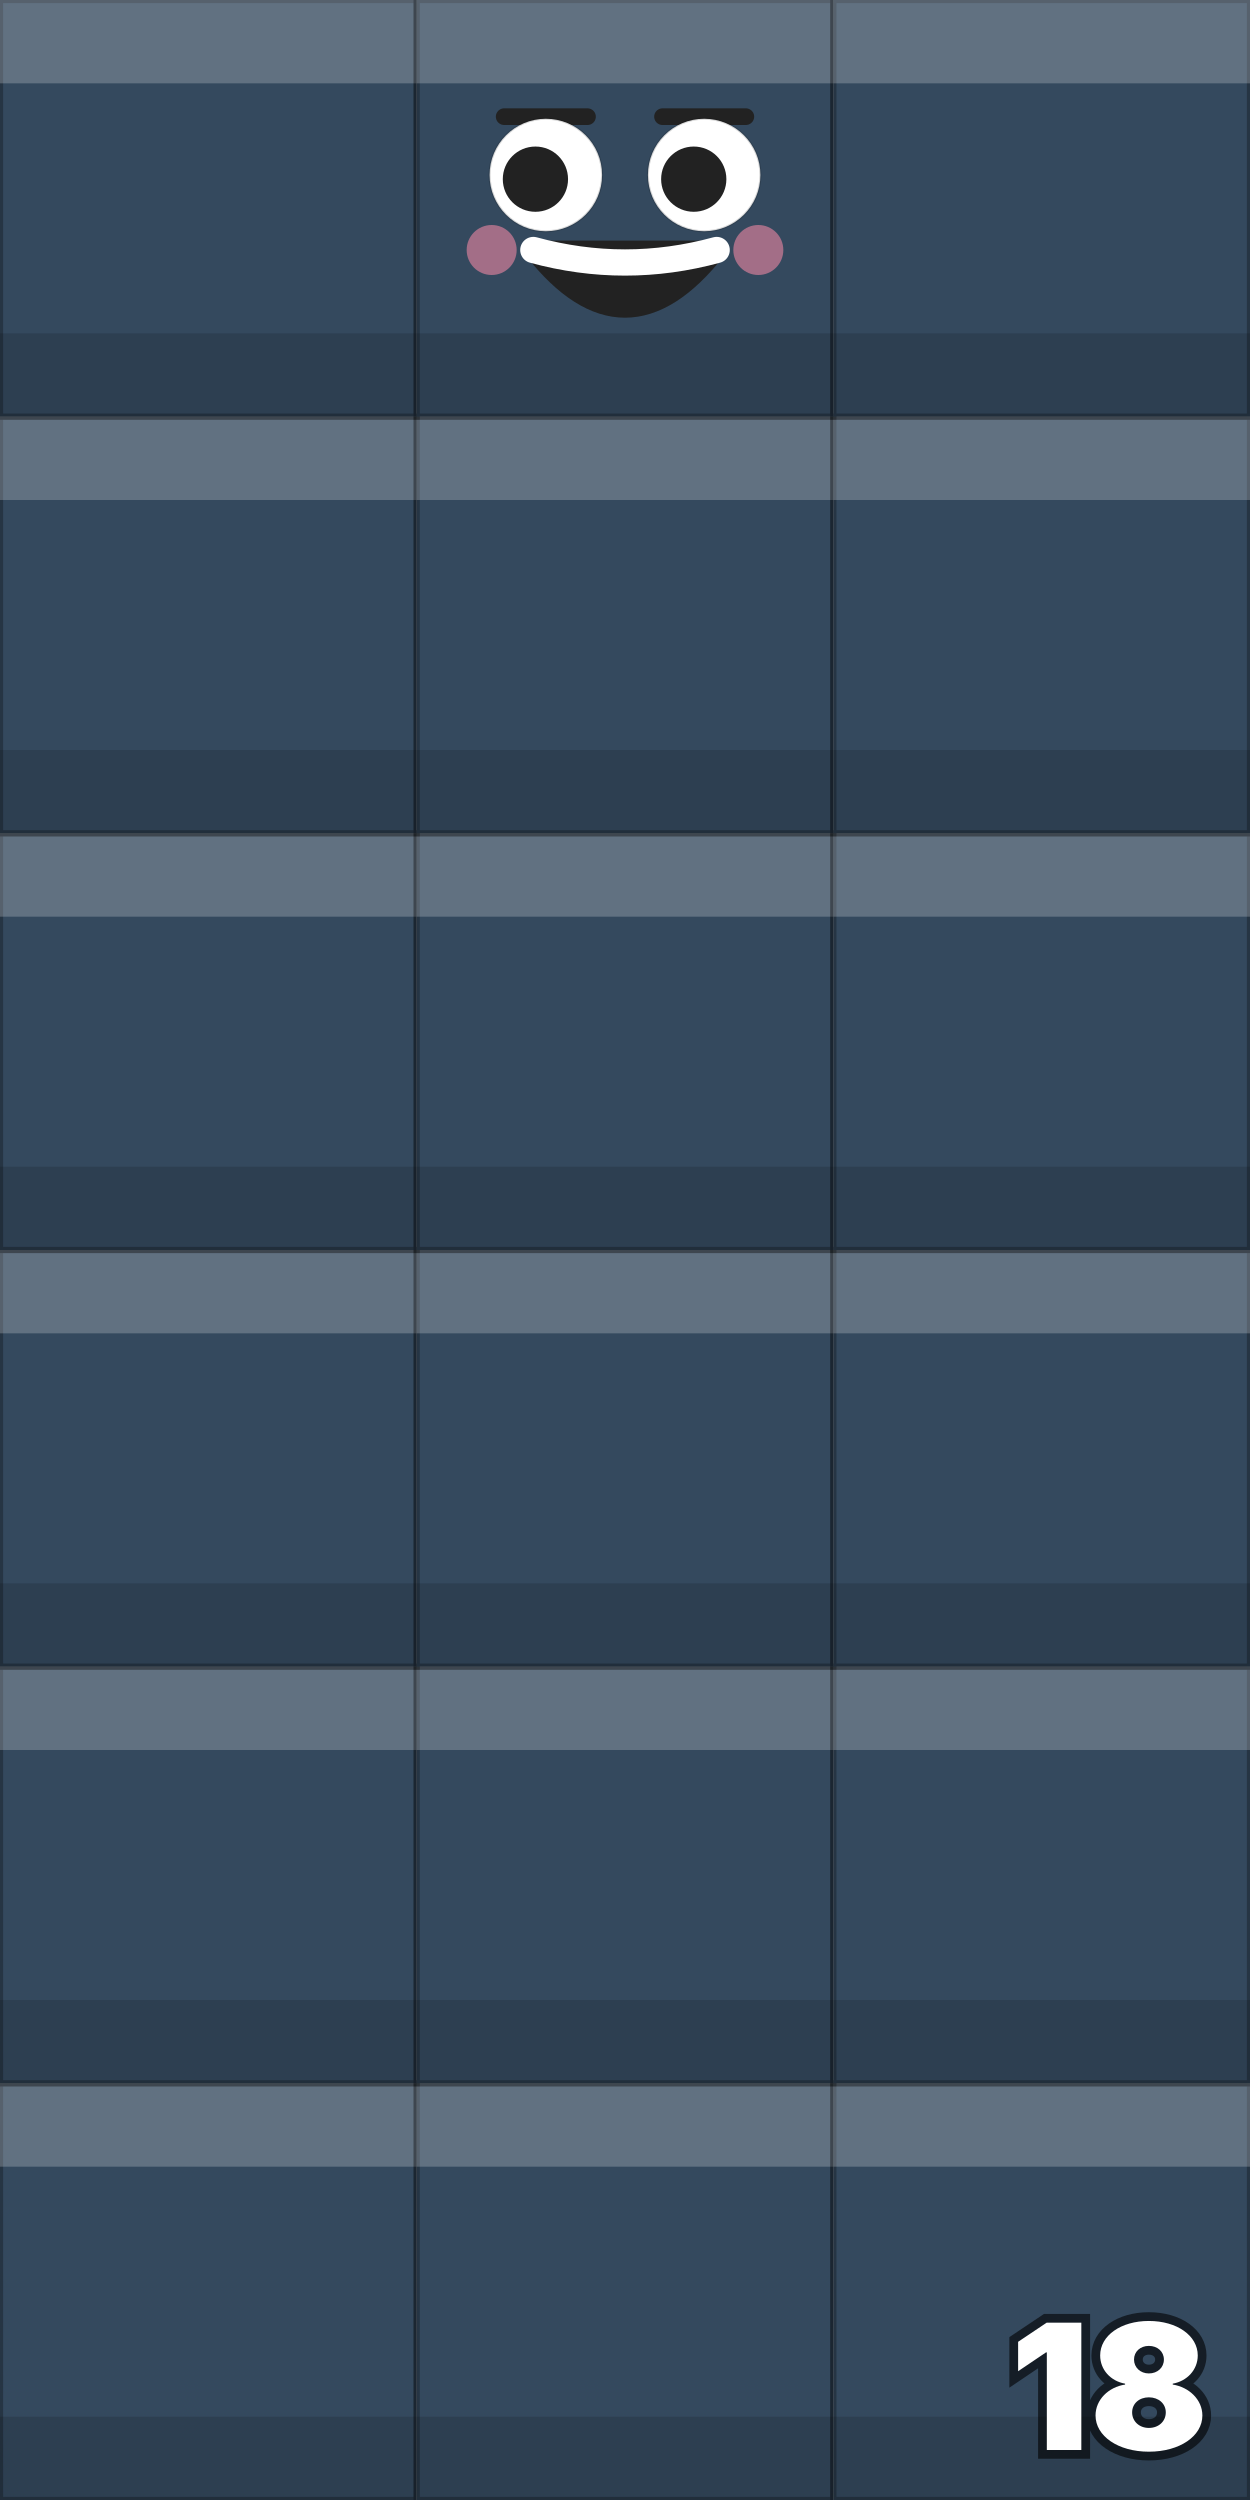
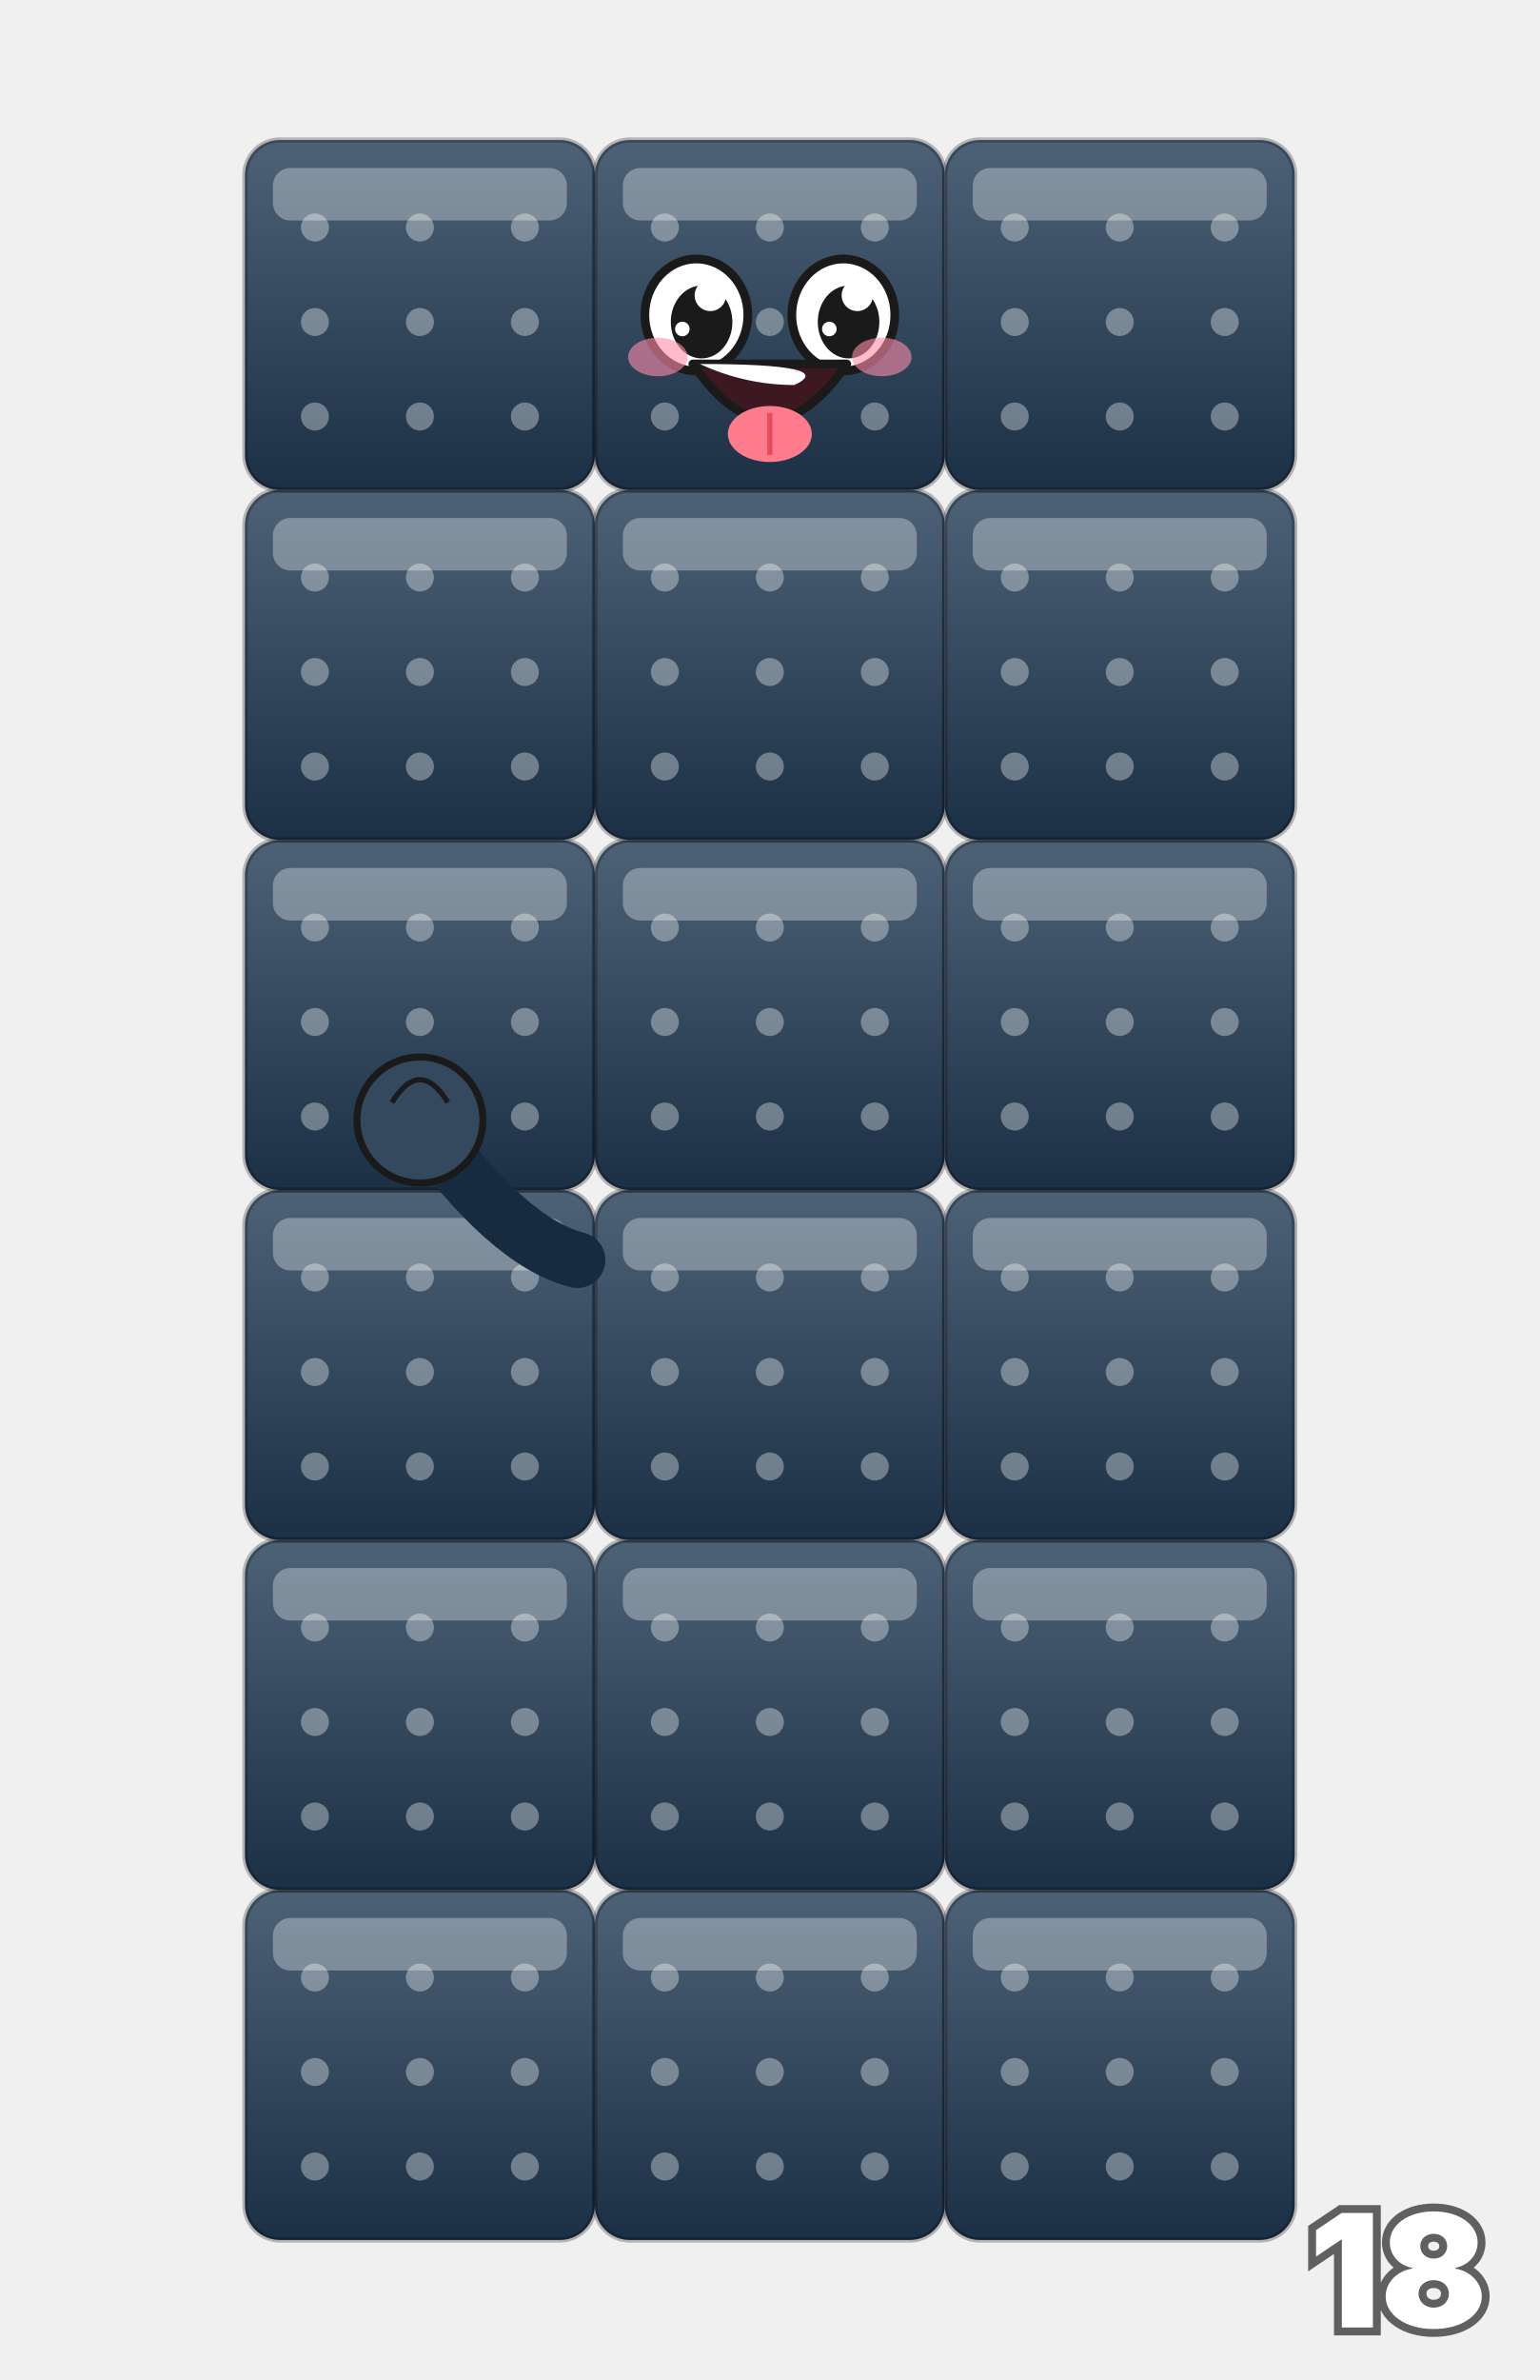
- <svg xmlns="http://www.w3.org/2000/svg" viewBox="0 0 300 600" width="300" height="600">
-   <rect x="0" y="500" width="100" height="100" fill="#34495E" stroke="rgba(0,0,0,0.28)" stroke-width="1.5" />
-   <rect x="0" y="500" width="100" height="20" fill="rgba(255,255,255,0.22)" />
-   <rect x="0" y="580" width="100" height="20" fill="rgba(0,0,0,0.14)" />
-   <rect x="100" y="500" width="100" height="100" fill="#34495E" stroke="rgba(0,0,0,0.28)" stroke-width="1.5" />
-   <rect x="100" y="500" width="100" height="20" fill="rgba(255,255,255,0.22)" />
-   <rect x="100" y="580" width="100" height="20" fill="rgba(0,0,0,0.14)" />
-   <rect x="200" y="500" width="100" height="100" fill="#34495E" stroke="rgba(0,0,0,0.28)" stroke-width="1.5" />
-   <rect x="200" y="500" width="100" height="20" fill="rgba(255,255,255,0.22)" />
-   <rect x="200" y="580" width="100" height="20" fill="rgba(0,0,0,0.14)" />
-   <rect x="0" y="400" width="100" height="100" fill="#34495E" stroke="rgba(0,0,0,0.28)" stroke-width="1.5" />
-   <rect x="0" y="400" width="100" height="20" fill="rgba(255,255,255,0.22)" />
-   <rect x="0" y="480" width="100" height="20" fill="rgba(0,0,0,0.14)" />
-   <rect x="100" y="400" width="100" height="100" fill="#34495E" stroke="rgba(0,0,0,0.28)" stroke-width="1.5" />
-   <rect x="100" y="400" width="100" height="20" fill="rgba(255,255,255,0.22)" />
-   <rect x="100" y="480" width="100" height="20" fill="rgba(0,0,0,0.14)" />
-   <rect x="200" y="400" width="100" height="100" fill="#34495E" stroke="rgba(0,0,0,0.28)" stroke-width="1.5" />
-   <rect x="200" y="400" width="100" height="20" fill="rgba(255,255,255,0.22)" />
-   <rect x="200" y="480" width="100" height="20" fill="rgba(0,0,0,0.14)" />
-   <rect x="0" y="300" width="100" height="100" fill="#34495E" stroke="rgba(0,0,0,0.28)" stroke-width="1.5" />
-   <rect x="0" y="300" width="100" height="20" fill="rgba(255,255,255,0.22)" />
-   <rect x="0" y="380" width="100" height="20" fill="rgba(0,0,0,0.14)" />
-   <rect x="100" y="300" width="100" height="100" fill="#34495E" stroke="rgba(0,0,0,0.28)" stroke-width="1.5" />
-   <rect x="100" y="300" width="100" height="20" fill="rgba(255,255,255,0.22)" />
-   <rect x="100" y="380" width="100" height="20" fill="rgba(0,0,0,0.14)" />
-   <rect x="200" y="300" width="100" height="100" fill="#34495E" stroke="rgba(0,0,0,0.28)" stroke-width="1.5" />
-   <rect x="200" y="300" width="100" height="20" fill="rgba(255,255,255,0.22)" />
-   <rect x="200" y="380" width="100" height="20" fill="rgba(0,0,0,0.14)" />
-   <rect x="0" y="200" width="100" height="100" fill="#34495E" stroke="rgba(0,0,0,0.28)" stroke-width="1.5" />
-   <rect x="0" y="200" width="100" height="20" fill="rgba(255,255,255,0.22)" />
-   <rect x="0" y="280" width="100" height="20" fill="rgba(0,0,0,0.14)" />
-   <rect x="100" y="200" width="100" height="100" fill="#34495E" stroke="rgba(0,0,0,0.28)" stroke-width="1.5" />
-   <rect x="100" y="200" width="100" height="20" fill="rgba(255,255,255,0.22)" />
-   <rect x="100" y="280" width="100" height="20" fill="rgba(0,0,0,0.14)" />
-   <rect x="200" y="200" width="100" height="100" fill="#34495E" stroke="rgba(0,0,0,0.28)" stroke-width="1.5" />
-   <rect x="200" y="200" width="100" height="20" fill="rgba(255,255,255,0.22)" />
-   <rect x="200" y="280" width="100" height="20" fill="rgba(0,0,0,0.14)" />
-   <rect x="0" y="100" width="100" height="100" fill="#34495E" stroke="rgba(0,0,0,0.28)" stroke-width="1.5" />
-   <rect x="0" y="100" width="100" height="20" fill="rgba(255,255,255,0.22)" />
-   <rect x="0" y="180" width="100" height="20" fill="rgba(0,0,0,0.14)" />
-   <rect x="100" y="100" width="100" height="100" fill="#34495E" stroke="rgba(0,0,0,0.28)" stroke-width="1.5" />
-   <rect x="100" y="100" width="100" height="20" fill="rgba(255,255,255,0.22)" />
-   <rect x="100" y="180" width="100" height="20" fill="rgba(0,0,0,0.14)" />
-   <rect x="200" y="100" width="100" height="100" fill="#34495E" stroke="rgba(0,0,0,0.28)" stroke-width="1.5" />
-   <rect x="200" y="100" width="100" height="20" fill="rgba(255,255,255,0.22)" />
-   <rect x="200" y="180" width="100" height="20" fill="rgba(0,0,0,0.14)" />
-   <rect x="0" y="0" width="100" height="100" fill="#34495E" stroke="rgba(0,0,0,0.28)" stroke-width="1.5" />
-   <rect x="0" y="0" width="100" height="20" fill="rgba(255,255,255,0.22)" />
-   <rect x="0" y="80" width="100" height="20" fill="rgba(0,0,0,0.14)" />
-   <rect x="100" y="0" width="100" height="100" fill="#34495E" stroke="rgba(0,0,0,0.28)" stroke-width="1.5" />
-   <rect x="100" y="0" width="100" height="20" fill="rgba(255,255,255,0.22)" />
-   <rect x="100" y="80" width="100" height="20" fill="rgba(0,0,0,0.14)" />
-   <rect x="200" y="0" width="100" height="100" fill="#34495E" stroke="rgba(0,0,0,0.28)" stroke-width="1.5" />
-   <rect x="200" y="0" width="100" height="20" fill="rgba(255,255,255,0.22)" />
-   <rect x="200" y="80" width="100" height="20" fill="rgba(0,0,0,0.14)" />
-   <line x1="121" y1="28" x2="141" y2="28" stroke="#222" stroke-width="4" stroke-linecap="round" />
-   <line x1="159" y1="28" x2="179" y2="28" stroke="#222" stroke-width="4" stroke-linecap="round" />
-   <circle cx="131" cy="42" r="13.5" fill="white" stroke="rgba(0,0,0,0.15)" stroke-width="0.5" />
-   <circle cx="169" cy="42" r="13.5" fill="white" stroke="rgba(0,0,0,0.15)" stroke-width="0.5" />
-   <circle cx="128.5" cy="43" r="7.83" fill="#222" />
-   <circle cx="166.5" cy="43" r="7.83" fill="#222" />
-   <circle cx="118" cy="60" r="6" fill="rgba(255,140,170,0.55)" />
-   <circle cx="182" cy="60" r="6" fill="rgba(255,140,170,0.55)" />
-   <path d="M 128 60 Q 150 88, 172 60 Z" fill="#222" stroke="#222" stroke-width="4.5" stroke-linejoin="round" />
-   <path d="M 128 60 Q 150 66, 172 60" stroke="white" stroke-width="6.3" fill="white" stroke-linecap="round" />
-   <text x="290" y="588" font-family="-apple-system, BlinkMacSystemFont, 'Segoe UI', sans-serif" font-weight="900" font-size="42" fill="white" stroke="rgba(0,0,0,0.6)" stroke-width="4.2" paint-order="stroke fill" text-anchor="end">18</text>
+ <svg xmlns="http://www.w3.org/2000/svg" viewBox="0 0 440 680" width="440" height="680">
+   <defs>
+     <linearGradient id="grad-18" x1="0%" y1="0%" x2="0%" y2="100%">
+       <stop offset="0%" stop-color="#4d6277" />
+       <stop offset="50%" stop-color="#34495E" />
+       <stop offset="100%" stop-color="#1b3045" />
+     </linearGradient>
+   </defs>
+   <rect x="70" y="540" width="100" height="100" rx="10" fill="url(#grad-18)" stroke="rgba(0,0,0,0.25)" stroke-width="1.5" />
+   <circle cx="90" cy="565" r="4" fill="rgba(255,255,255,0.35)" />
+   <circle cx="120" cy="565" r="4" fill="rgba(255,255,255,0.35)" />
+   <circle cx="150" cy="565" r="4" fill="rgba(255,255,255,0.35)" />
+   <circle cx="90" cy="592" r="4" fill="rgba(255,255,255,0.35)" />
+   <circle cx="120" cy="592" r="4" fill="rgba(255,255,255,0.35)" />
+   <circle cx="150" cy="592" r="4" fill="rgba(255,255,255,0.35)" />
+   <circle cx="90" cy="619" r="4" fill="rgba(255,255,255,0.35)" />
+   <circle cx="120" cy="619" r="4" fill="rgba(255,255,255,0.35)" />
+   <circle cx="150" cy="619" r="4" fill="rgba(255,255,255,0.35)" />
+   <rect x="78" y="548" width="84" height="15" rx="5" fill="rgba(255,255,255,0.32)" />
+   <rect x="170" y="540" width="100" height="100" rx="10" fill="url(#grad-18)" stroke="rgba(0,0,0,0.25)" stroke-width="1.5" />
+   <circle cx="190" cy="565" r="4" fill="rgba(255,255,255,0.35)" />
+   <circle cx="220" cy="565" r="4" fill="rgba(255,255,255,0.35)" />
+   <circle cx="250" cy="565" r="4" fill="rgba(255,255,255,0.35)" />
+   <circle cx="190" cy="592" r="4" fill="rgba(255,255,255,0.35)" />
+   <circle cx="220" cy="592" r="4" fill="rgba(255,255,255,0.35)" />
+   <circle cx="250" cy="592" r="4" fill="rgba(255,255,255,0.35)" />
+   <circle cx="190" cy="619" r="4" fill="rgba(255,255,255,0.35)" />
+   <circle cx="220" cy="619" r="4" fill="rgba(255,255,255,0.35)" />
+   <circle cx="250" cy="619" r="4" fill="rgba(255,255,255,0.35)" />
+   <rect x="178" y="548" width="84" height="15" rx="5" fill="rgba(255,255,255,0.32)" />
+   <rect x="270" y="540" width="100" height="100" rx="10" fill="url(#grad-18)" stroke="rgba(0,0,0,0.25)" stroke-width="1.5" />
+   <circle cx="290" cy="565" r="4" fill="rgba(255,255,255,0.35)" />
+   <circle cx="320" cy="565" r="4" fill="rgba(255,255,255,0.35)" />
+   <circle cx="350" cy="565" r="4" fill="rgba(255,255,255,0.35)" />
+   <circle cx="290" cy="592" r="4" fill="rgba(255,255,255,0.35)" />
+   <circle cx="320" cy="592" r="4" fill="rgba(255,255,255,0.35)" />
+   <circle cx="350" cy="592" r="4" fill="rgba(255,255,255,0.35)" />
+   <circle cx="290" cy="619" r="4" fill="rgba(255,255,255,0.35)" />
+   <circle cx="320" cy="619" r="4" fill="rgba(255,255,255,0.35)" />
+   <circle cx="350" cy="619" r="4" fill="rgba(255,255,255,0.35)" />
+   <rect x="278" y="548" width="84" height="15" rx="5" fill="rgba(255,255,255,0.32)" />
+   <rect x="70" y="440" width="100" height="100" rx="10" fill="url(#grad-18)" stroke="rgba(0,0,0,0.25)" stroke-width="1.5" />
+   <circle cx="90" cy="465" r="4" fill="rgba(255,255,255,0.35)" />
+   <circle cx="120" cy="465" r="4" fill="rgba(255,255,255,0.35)" />
+   <circle cx="150" cy="465" r="4" fill="rgba(255,255,255,0.35)" />
+   <circle cx="90" cy="492" r="4" fill="rgba(255,255,255,0.35)" />
+   <circle cx="120" cy="492" r="4" fill="rgba(255,255,255,0.35)" />
+   <circle cx="150" cy="492" r="4" fill="rgba(255,255,255,0.35)" />
+   <circle cx="90" cy="519" r="4" fill="rgba(255,255,255,0.35)" />
+   <circle cx="120" cy="519" r="4" fill="rgba(255,255,255,0.35)" />
+   <circle cx="150" cy="519" r="4" fill="rgba(255,255,255,0.35)" />
+   <rect x="78" y="448" width="84" height="15" rx="5" fill="rgba(255,255,255,0.32)" />
+   <rect x="170" y="440" width="100" height="100" rx="10" fill="url(#grad-18)" stroke="rgba(0,0,0,0.25)" stroke-width="1.5" />
+   <circle cx="190" cy="465" r="4" fill="rgba(255,255,255,0.35)" />
+   <circle cx="220" cy="465" r="4" fill="rgba(255,255,255,0.35)" />
+   <circle cx="250" cy="465" r="4" fill="rgba(255,255,255,0.35)" />
+   <circle cx="190" cy="492" r="4" fill="rgba(255,255,255,0.35)" />
+   <circle cx="220" cy="492" r="4" fill="rgba(255,255,255,0.35)" />
+   <circle cx="250" cy="492" r="4" fill="rgba(255,255,255,0.35)" />
+   <circle cx="190" cy="519" r="4" fill="rgba(255,255,255,0.35)" />
+   <circle cx="220" cy="519" r="4" fill="rgba(255,255,255,0.35)" />
+   <circle cx="250" cy="519" r="4" fill="rgba(255,255,255,0.35)" />
+   <rect x="178" y="448" width="84" height="15" rx="5" fill="rgba(255,255,255,0.32)" />
+   <rect x="270" y="440" width="100" height="100" rx="10" fill="url(#grad-18)" stroke="rgba(0,0,0,0.25)" stroke-width="1.5" />
+   <circle cx="290" cy="465" r="4" fill="rgba(255,255,255,0.35)" />
+   <circle cx="320" cy="465" r="4" fill="rgba(255,255,255,0.35)" />
+   <circle cx="350" cy="465" r="4" fill="rgba(255,255,255,0.35)" />
+   <circle cx="290" cy="492" r="4" fill="rgba(255,255,255,0.35)" />
+   <circle cx="320" cy="492" r="4" fill="rgba(255,255,255,0.35)" />
+   <circle cx="350" cy="492" r="4" fill="rgba(255,255,255,0.35)" />
+   <circle cx="290" cy="519" r="4" fill="rgba(255,255,255,0.35)" />
+   <circle cx="320" cy="519" r="4" fill="rgba(255,255,255,0.35)" />
+   <circle cx="350" cy="519" r="4" fill="rgba(255,255,255,0.35)" />
+   <rect x="278" y="448" width="84" height="15" rx="5" fill="rgba(255,255,255,0.32)" />
+   <rect x="70" y="340" width="100" height="100" rx="10" fill="url(#grad-18)" stroke="rgba(0,0,0,0.25)" stroke-width="1.5" />
+   <circle cx="90" cy="365" r="4" fill="rgba(255,255,255,0.35)" />
+   <circle cx="120" cy="365" r="4" fill="rgba(255,255,255,0.35)" />
+   <circle cx="150" cy="365" r="4" fill="rgba(255,255,255,0.35)" />
+   <circle cx="90" cy="392" r="4" fill="rgba(255,255,255,0.35)" />
+   <circle cx="120" cy="392" r="4" fill="rgba(255,255,255,0.35)" />
+   <circle cx="150" cy="392" r="4" fill="rgba(255,255,255,0.35)" />
+   <circle cx="90" cy="419" r="4" fill="rgba(255,255,255,0.35)" />
+   <circle cx="120" cy="419" r="4" fill="rgba(255,255,255,0.35)" />
+   <circle cx="150" cy="419" r="4" fill="rgba(255,255,255,0.35)" />
+   <rect x="78" y="348" width="84" height="15" rx="5" fill="rgba(255,255,255,0.32)" />
+   <rect x="170" y="340" width="100" height="100" rx="10" fill="url(#grad-18)" stroke="rgba(0,0,0,0.25)" stroke-width="1.5" />
+   <circle cx="190" cy="365" r="4" fill="rgba(255,255,255,0.35)" />
+   <circle cx="220" cy="365" r="4" fill="rgba(255,255,255,0.35)" />
+   <circle cx="250" cy="365" r="4" fill="rgba(255,255,255,0.35)" />
+   <circle cx="190" cy="392" r="4" fill="rgba(255,255,255,0.35)" />
+   <circle cx="220" cy="392" r="4" fill="rgba(255,255,255,0.35)" />
+   <circle cx="250" cy="392" r="4" fill="rgba(255,255,255,0.35)" />
+   <circle cx="190" cy="419" r="4" fill="rgba(255,255,255,0.35)" />
+   <circle cx="220" cy="419" r="4" fill="rgba(255,255,255,0.35)" />
+   <circle cx="250" cy="419" r="4" fill="rgba(255,255,255,0.35)" />
+   <rect x="178" y="348" width="84" height="15" rx="5" fill="rgba(255,255,255,0.32)" />
+   <rect x="270" y="340" width="100" height="100" rx="10" fill="url(#grad-18)" stroke="rgba(0,0,0,0.25)" stroke-width="1.5" />
+   <circle cx="290" cy="365" r="4" fill="rgba(255,255,255,0.35)" />
+   <circle cx="320" cy="365" r="4" fill="rgba(255,255,255,0.35)" />
+   <circle cx="350" cy="365" r="4" fill="rgba(255,255,255,0.35)" />
+   <circle cx="290" cy="392" r="4" fill="rgba(255,255,255,0.35)" />
+   <circle cx="320" cy="392" r="4" fill="rgba(255,255,255,0.35)" />
+   <circle cx="350" cy="392" r="4" fill="rgba(255,255,255,0.35)" />
+   <circle cx="290" cy="419" r="4" fill="rgba(255,255,255,0.35)" />
+   <circle cx="320" cy="419" r="4" fill="rgba(255,255,255,0.35)" />
+   <circle cx="350" cy="419" r="4" fill="rgba(255,255,255,0.35)" />
+   <rect x="278" y="348" width="84" height="15" rx="5" fill="rgba(255,255,255,0.32)" />
+   <rect x="70" y="240" width="100" height="100" rx="10" fill="url(#grad-18)" stroke="rgba(0,0,0,0.25)" stroke-width="1.5" />
+   <circle cx="90" cy="265" r="4" fill="rgba(255,255,255,0.35)" />
+   <circle cx="120" cy="265" r="4" fill="rgba(255,255,255,0.35)" />
+   <circle cx="150" cy="265" r="4" fill="rgba(255,255,255,0.35)" />
+   <circle cx="90" cy="292" r="4" fill="rgba(255,255,255,0.35)" />
+   <circle cx="120" cy="292" r="4" fill="rgba(255,255,255,0.35)" />
+   <circle cx="150" cy="292" r="4" fill="rgba(255,255,255,0.35)" />
+   <circle cx="90" cy="319" r="4" fill="rgba(255,255,255,0.35)" />
+   <circle cx="120" cy="319" r="4" fill="rgba(255,255,255,0.35)" />
+   <circle cx="150" cy="319" r="4" fill="rgba(255,255,255,0.35)" />
+   <rect x="78" y="248" width="84" height="15" rx="5" fill="rgba(255,255,255,0.32)" />
+   <rect x="170" y="240" width="100" height="100" rx="10" fill="url(#grad-18)" stroke="rgba(0,0,0,0.25)" stroke-width="1.5" />
+   <circle cx="190" cy="265" r="4" fill="rgba(255,255,255,0.35)" />
+   <circle cx="220" cy="265" r="4" fill="rgba(255,255,255,0.35)" />
+   <circle cx="250" cy="265" r="4" fill="rgba(255,255,255,0.35)" />
+   <circle cx="190" cy="292" r="4" fill="rgba(255,255,255,0.35)" />
+   <circle cx="220" cy="292" r="4" fill="rgba(255,255,255,0.35)" />
+   <circle cx="250" cy="292" r="4" fill="rgba(255,255,255,0.35)" />
+   <circle cx="190" cy="319" r="4" fill="rgba(255,255,255,0.35)" />
+   <circle cx="220" cy="319" r="4" fill="rgba(255,255,255,0.35)" />
+   <circle cx="250" cy="319" r="4" fill="rgba(255,255,255,0.35)" />
+   <rect x="178" y="248" width="84" height="15" rx="5" fill="rgba(255,255,255,0.32)" />
+   <rect x="270" y="240" width="100" height="100" rx="10" fill="url(#grad-18)" stroke="rgba(0,0,0,0.25)" stroke-width="1.5" />
+   <circle cx="290" cy="265" r="4" fill="rgba(255,255,255,0.35)" />
+   <circle cx="320" cy="265" r="4" fill="rgba(255,255,255,0.35)" />
+   <circle cx="350" cy="265" r="4" fill="rgba(255,255,255,0.35)" />
+   <circle cx="290" cy="292" r="4" fill="rgba(255,255,255,0.35)" />
+   <circle cx="320" cy="292" r="4" fill="rgba(255,255,255,0.35)" />
+   <circle cx="350" cy="292" r="4" fill="rgba(255,255,255,0.35)" />
+   <circle cx="290" cy="319" r="4" fill="rgba(255,255,255,0.35)" />
+   <circle cx="320" cy="319" r="4" fill="rgba(255,255,255,0.35)" />
+   <circle cx="350" cy="319" r="4" fill="rgba(255,255,255,0.35)" />
+   <rect x="278" y="248" width="84" height="15" rx="5" fill="rgba(255,255,255,0.32)" />
+   <rect x="70" y="140" width="100" height="100" rx="10" fill="url(#grad-18)" stroke="rgba(0,0,0,0.25)" stroke-width="1.5" />
+   <circle cx="90" cy="165" r="4" fill="rgba(255,255,255,0.35)" />
+   <circle cx="120" cy="165" r="4" fill="rgba(255,255,255,0.35)" />
+   <circle cx="150" cy="165" r="4" fill="rgba(255,255,255,0.35)" />
+   <circle cx="90" cy="192" r="4" fill="rgba(255,255,255,0.35)" />
+   <circle cx="120" cy="192" r="4" fill="rgba(255,255,255,0.35)" />
+   <circle cx="150" cy="192" r="4" fill="rgba(255,255,255,0.35)" />
+   <circle cx="90" cy="219" r="4" fill="rgba(255,255,255,0.35)" />
+   <circle cx="120" cy="219" r="4" fill="rgba(255,255,255,0.35)" />
+   <circle cx="150" cy="219" r="4" fill="rgba(255,255,255,0.35)" />
+   <rect x="78" y="148" width="84" height="15" rx="5" fill="rgba(255,255,255,0.32)" />
+   <rect x="170" y="140" width="100" height="100" rx="10" fill="url(#grad-18)" stroke="rgba(0,0,0,0.25)" stroke-width="1.5" />
+   <circle cx="190" cy="165" r="4" fill="rgba(255,255,255,0.35)" />
+   <circle cx="220" cy="165" r="4" fill="rgba(255,255,255,0.35)" />
+   <circle cx="250" cy="165" r="4" fill="rgba(255,255,255,0.35)" />
+   <circle cx="190" cy="192" r="4" fill="rgba(255,255,255,0.35)" />
+   <circle cx="220" cy="192" r="4" fill="rgba(255,255,255,0.35)" />
+   <circle cx="250" cy="192" r="4" fill="rgba(255,255,255,0.35)" />
+   <circle cx="190" cy="219" r="4" fill="rgba(255,255,255,0.35)" />
+   <circle cx="220" cy="219" r="4" fill="rgba(255,255,255,0.35)" />
+   <circle cx="250" cy="219" r="4" fill="rgba(255,255,255,0.35)" />
+   <rect x="178" y="148" width="84" height="15" rx="5" fill="rgba(255,255,255,0.32)" />
+   <rect x="270" y="140" width="100" height="100" rx="10" fill="url(#grad-18)" stroke="rgba(0,0,0,0.25)" stroke-width="1.5" />
+   <circle cx="290" cy="165" r="4" fill="rgba(255,255,255,0.35)" />
+   <circle cx="320" cy="165" r="4" fill="rgba(255,255,255,0.35)" />
+   <circle cx="350" cy="165" r="4" fill="rgba(255,255,255,0.35)" />
+   <circle cx="290" cy="192" r="4" fill="rgba(255,255,255,0.35)" />
+   <circle cx="320" cy="192" r="4" fill="rgba(255,255,255,0.35)" />
+   <circle cx="350" cy="192" r="4" fill="rgba(255,255,255,0.35)" />
+   <circle cx="290" cy="219" r="4" fill="rgba(255,255,255,0.35)" />
+   <circle cx="320" cy="219" r="4" fill="rgba(255,255,255,0.35)" />
+   <circle cx="350" cy="219" r="4" fill="rgba(255,255,255,0.35)" />
+   <rect x="278" y="148" width="84" height="15" rx="5" fill="rgba(255,255,255,0.32)" />
+   <rect x="70" y="40" width="100" height="100" rx="10" fill="url(#grad-18)" stroke="rgba(0,0,0,0.25)" stroke-width="1.5" />
+   <circle cx="90" cy="65" r="4" fill="rgba(255,255,255,0.35)" />
+   <circle cx="120" cy="65" r="4" fill="rgba(255,255,255,0.35)" />
+   <circle cx="150" cy="65" r="4" fill="rgba(255,255,255,0.35)" />
+   <circle cx="90" cy="92" r="4" fill="rgba(255,255,255,0.35)" />
+   <circle cx="120" cy="92" r="4" fill="rgba(255,255,255,0.35)" />
+   <circle cx="150" cy="92" r="4" fill="rgba(255,255,255,0.35)" />
+   <circle cx="90" cy="119" r="4" fill="rgba(255,255,255,0.35)" />
+   <circle cx="120" cy="119" r="4" fill="rgba(255,255,255,0.35)" />
+   <circle cx="150" cy="119" r="4" fill="rgba(255,255,255,0.35)" />
+   <rect x="78" y="48" width="84" height="15" rx="5" fill="rgba(255,255,255,0.32)" />
+   <rect x="170" y="40" width="100" height="100" rx="10" fill="url(#grad-18)" stroke="rgba(0,0,0,0.25)" stroke-width="1.5" />
+   <circle cx="190" cy="65" r="4" fill="rgba(255,255,255,0.35)" />
+   <circle cx="220" cy="65" r="4" fill="rgba(255,255,255,0.35)" />
+   <circle cx="250" cy="65" r="4" fill="rgba(255,255,255,0.35)" />
+   <circle cx="190" cy="92" r="4" fill="rgba(255,255,255,0.35)" />
+   <circle cx="220" cy="92" r="4" fill="rgba(255,255,255,0.35)" />
+   <circle cx="250" cy="92" r="4" fill="rgba(255,255,255,0.35)" />
+   <circle cx="190" cy="119" r="4" fill="rgba(255,255,255,0.35)" />
+   <circle cx="220" cy="119" r="4" fill="rgba(255,255,255,0.35)" />
+   <circle cx="250" cy="119" r="4" fill="rgba(255,255,255,0.35)" />
+   <rect x="178" y="48" width="84" height="15" rx="5" fill="rgba(255,255,255,0.32)" />
+   <rect x="270" y="40" width="100" height="100" rx="10" fill="url(#grad-18)" stroke="rgba(0,0,0,0.25)" stroke-width="1.5" />
+   <circle cx="290" cy="65" r="4" fill="rgba(255,255,255,0.35)" />
+   <circle cx="320" cy="65" r="4" fill="rgba(255,255,255,0.35)" />
+   <circle cx="350" cy="65" r="4" fill="rgba(255,255,255,0.35)" />
+   <circle cx="290" cy="92" r="4" fill="rgba(255,255,255,0.35)" />
+   <circle cx="320" cy="92" r="4" fill="rgba(255,255,255,0.35)" />
+   <circle cx="350" cy="92" r="4" fill="rgba(255,255,255,0.35)" />
+   <circle cx="290" cy="119" r="4" fill="rgba(255,255,255,0.35)" />
+   <circle cx="320" cy="119" r="4" fill="rgba(255,255,255,0.35)" />
+   <circle cx="350" cy="119" r="4" fill="rgba(255,255,255,0.35)" />
+   <rect x="278" y="48" width="84" height="15" rx="5" fill="rgba(255,255,255,0.32)" />
+   <path d="M 165 360 Q 145 355, 120 320" stroke="#162b40" stroke-width="16" fill="none" stroke-linecap="round" />
+   <circle cx="120" cy="320" r="18" fill="#34495E" stroke="#1a1a1a" stroke-width="2" />
+   <path d="M 112 315 Q 120 302, 128 315" stroke="#1a1a1a" stroke-width="1.5" fill="none" />
+   <ellipse cx="199" cy="90" rx="14.72" ry="16" fill="white" stroke="#1a1a1a" stroke-width="2.5" />
+   <ellipse cx="241" cy="90" rx="14.72" ry="16" fill="white" stroke="#1a1a1a" stroke-width="2.5" />
+   <ellipse cx="200.5" cy="92" rx="8.8" ry="10.4" fill="#1a1a1a" />
+   <ellipse cx="242.5" cy="92" rx="8.8" ry="10.4" fill="#1a1a1a" />
+   <circle cx="203" cy="84.4" r="4.48" fill="white" />
+   <circle cx="245" cy="84.4" r="4.48" fill="white" />
+   <circle cx="195" cy="94" r="2.08" fill="white" />
+   <circle cx="237" cy="94" r="2.08" fill="white" />
+   <ellipse cx="188" cy="102" rx="8.5" ry="5.5" fill="rgba(255,140,170,0.6)" />
+   <ellipse cx="252" cy="102" rx="8.5" ry="5.5" fill="rgba(255,140,170,0.6)" />
+   <path d="M 198 104 Q 220 136, 242 104 Z" fill="#3D1820" stroke="#1a1a1a" stroke-width="2.5" stroke-linejoin="round" />
+   <path d="M 200 104 Q 213 110, 227 110 Q 240 104, 200 104" fill="white" />
+   <ellipse cx="220" cy="124" rx="12" ry="8" fill="#FF7C8C" />
+   <line x1="220" y1="118" x2="220" y2="130" stroke="#E84B5C" stroke-width="1.5" />
+   <text x="425" y="665" font-family="-apple-system, BlinkMacSystemFont, 'Segoe UI', sans-serif" font-weight="900" font-size="45" fill="white" stroke="rgba(0,0,0,0.6)" stroke-width="4.5" paint-order="stroke fill" text-anchor="end">18</text>
</svg>
